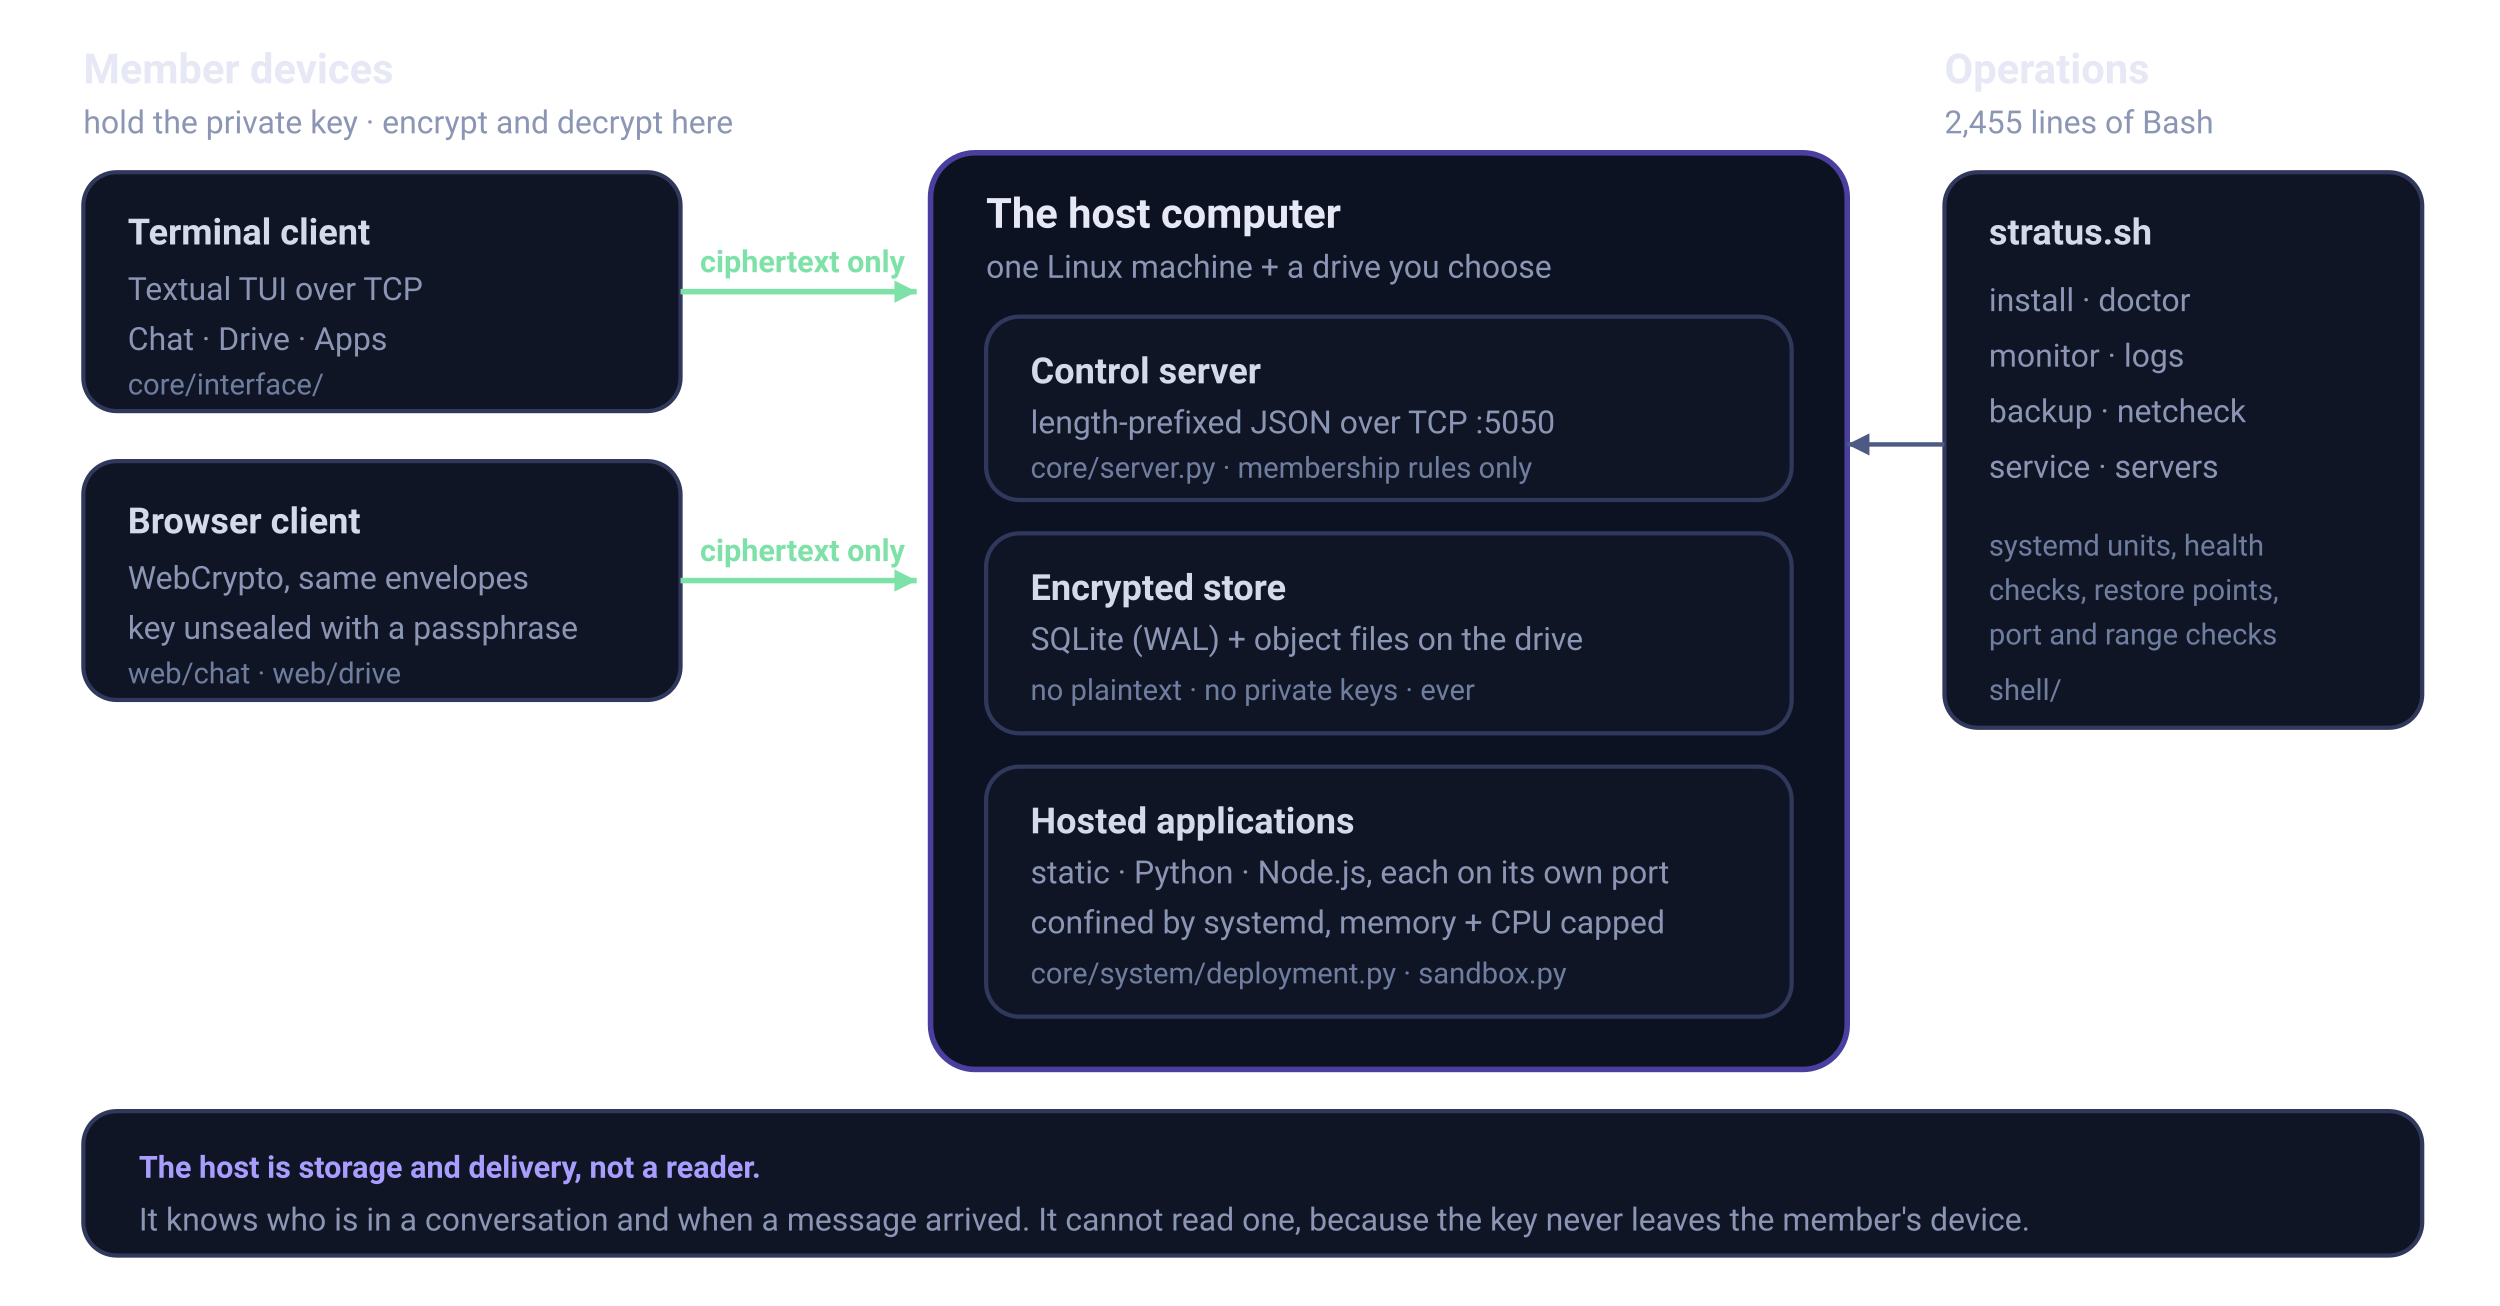
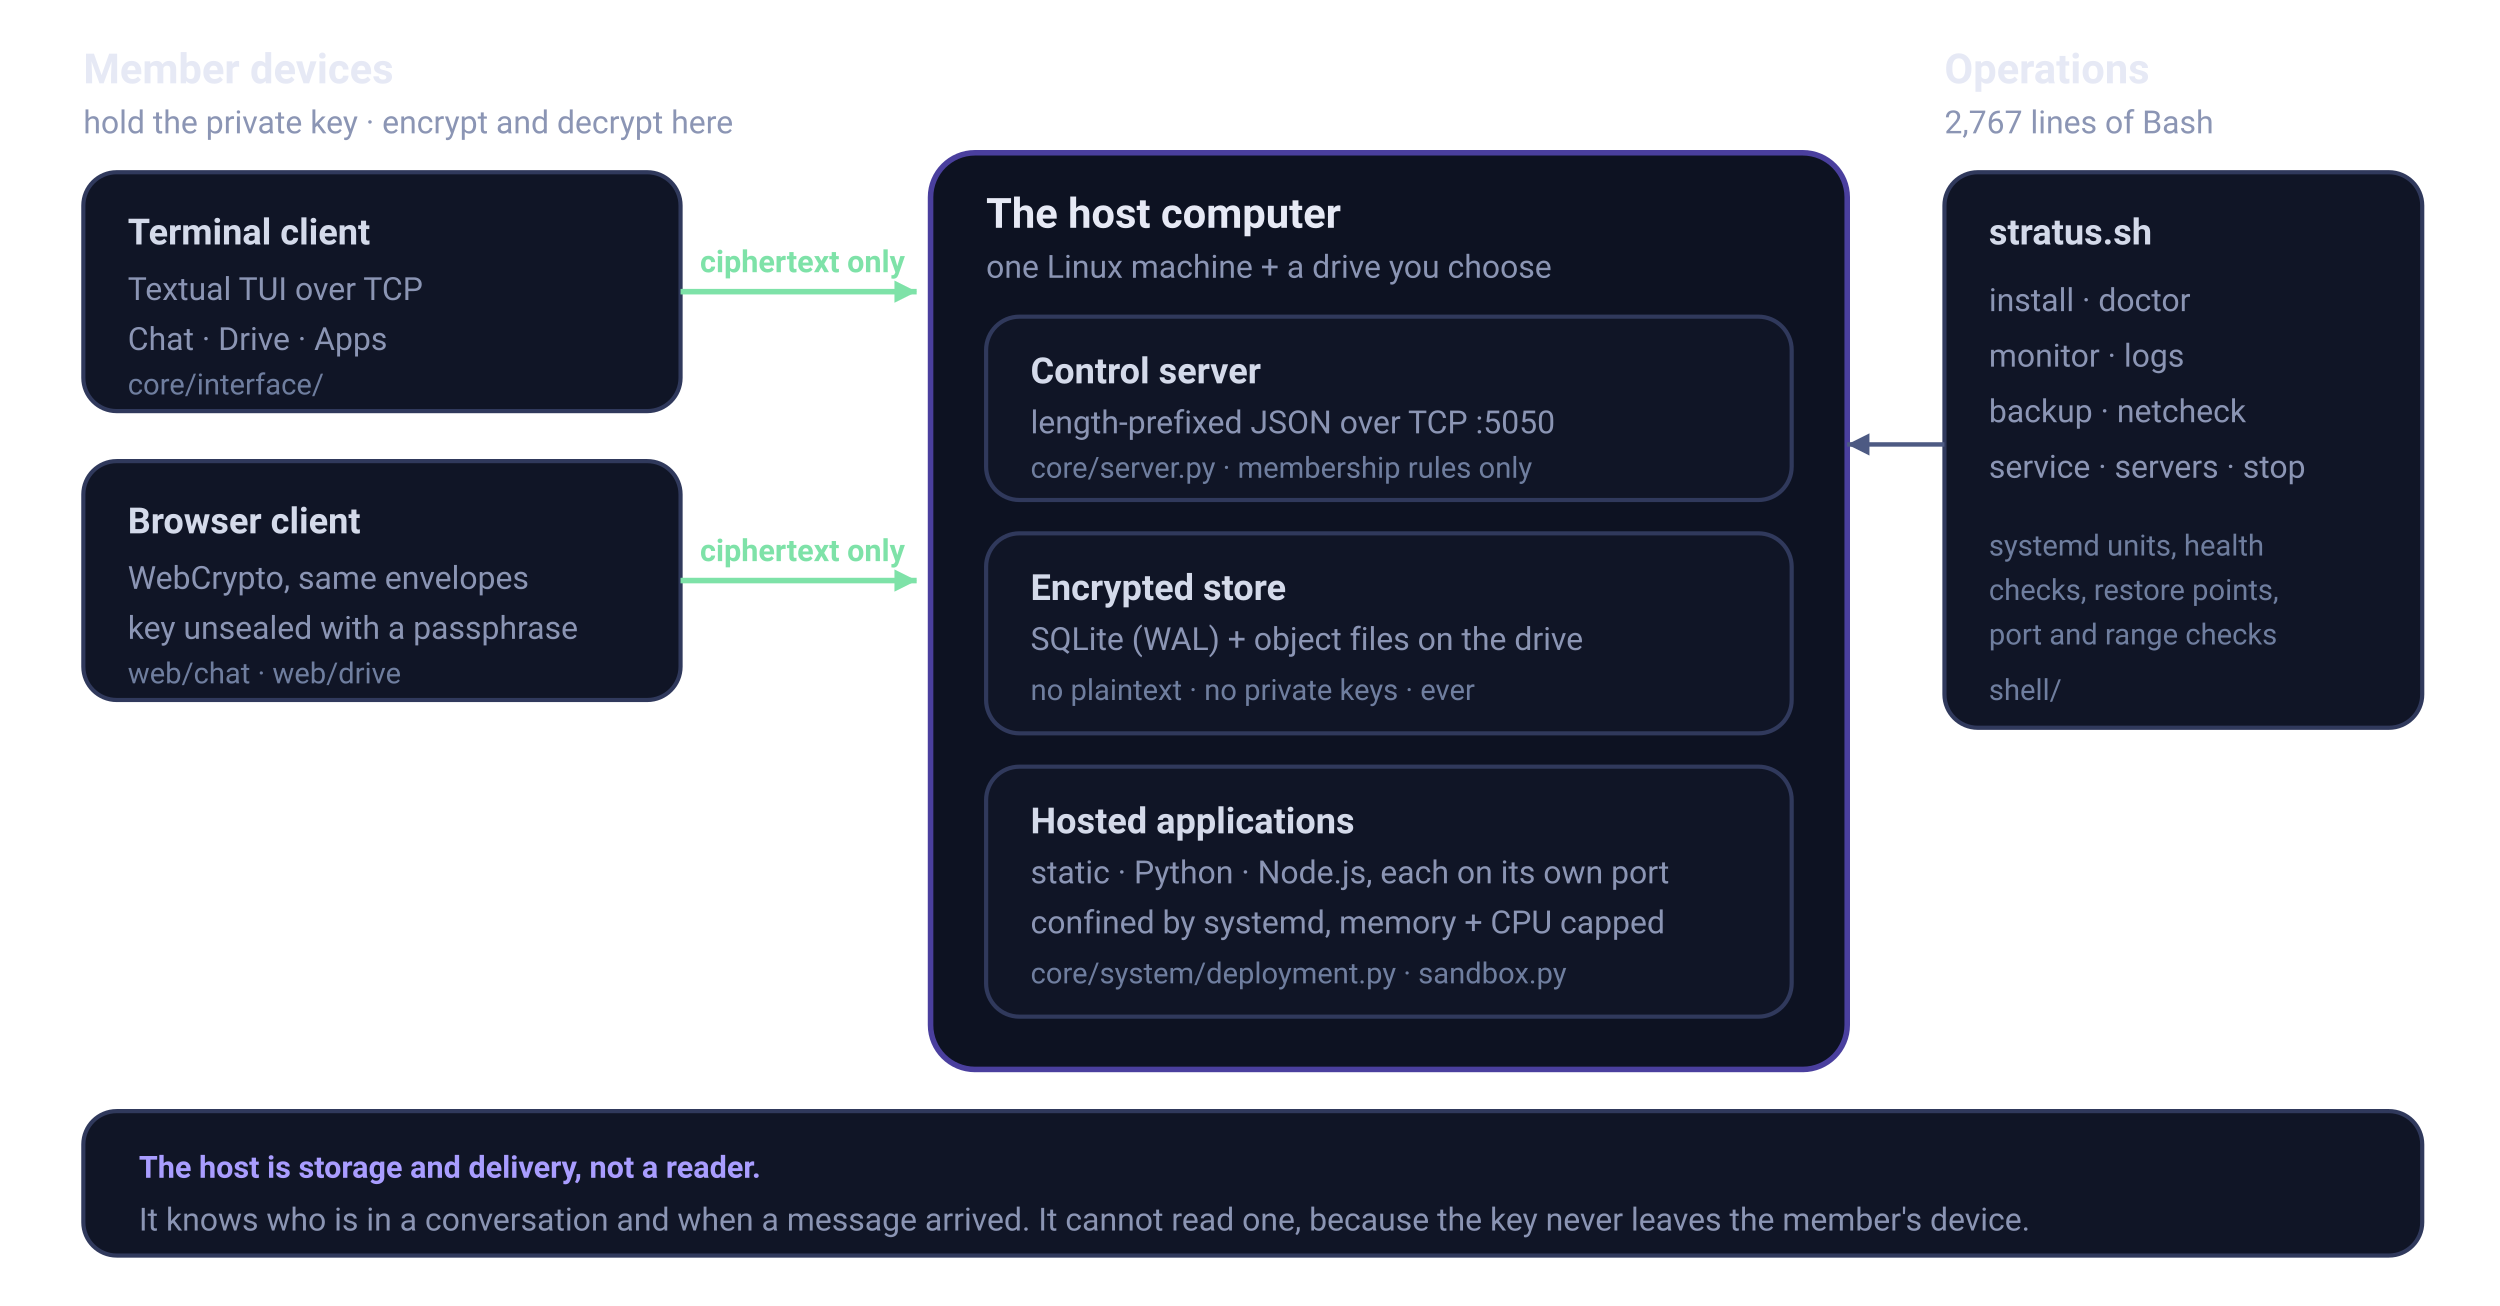
<svg xmlns="http://www.w3.org/2000/svg" viewBox="0 0 900 470" width="900" height="470" font-family="ui-sans-serif, system-ui, -apple-system, 'Segoe UI', Roboto, sans-serif">
  <style>
    .bg      { fill: none }
    .card    { fill: #101526; stroke: #30395c; stroke-width: 1.5; rx: 12 }
    .host    { fill: #0d1222; stroke: #4a3f9e; stroke-width: 2; rx: 16 }
    .accent  { fill: #a99dff }
    .title   { fill: #e6e9f5; font-size: 15px; font-weight: 700 }
    .label   { fill: #d4daea; font-size: 13px; font-weight: 600 }
    .small   { fill: #8b95b4; font-size: 11.5px }
    .tiny    { fill: #6f7e9f; font-size: 10.5px }
    .wire    { stroke: #4d5a83; stroke-width: 1.6; fill: none }
    .enc     { stroke: #7ee2a8; stroke-width: 2; fill: none }
    .greenT  { fill: #7ee2a8; font-size: 11px; font-weight: 600 }
    .purpleT { fill: #a99dff; font-size: 11px; font-weight: 600 }
  </style>
  <rect class="bg" width="900" height="470" />
  <text x="30" y="30" class="title">Member devices</text>
  <text x="30" y="48" class="small">hold the private key · encrypt and decrypt here</text>
  <rect class="card" x="30" y="62" width="215" height="86" />
  <text x="46" y="88" class="label">Terminal client</text>
  <text x="46" y="108" class="small">Textual TUI over TCP</text>
  <text x="46" y="126" class="small">Chat · Drive · Apps</text>
  <text x="46" y="142" class="tiny">core/interface/</text>
  <rect class="card" x="30" y="166" width="215" height="86" />
  <text x="46" y="192" class="label">Browser client</text>
  <text x="46" y="212" class="small">WebCrypto, same envelopes</text>
  <text x="46" y="230" class="small">key unsealed with a passphrase</text>
  <text x="46" y="246" class="tiny">web/chat · web/drive</text>
  <path class="enc" d="M245 105 H330" />
  <path class="enc" d="M245 209 H330" />
  <polygon points="330,105 322,101 322,109" fill="#7ee2a8" />
  <polygon points="330,209 322,205 322,213" fill="#7ee2a8" />
  <text x="252" y="98" class="greenT">ciphertext only</text>
  <text x="252" y="202" class="greenT">ciphertext only</text>
  <rect class="host" x="335" y="55" width="330" height="330" />
  <text x="355" y="82" class="title">The host computer</text>
  <text x="355" y="100" class="small">one Linux machine + a drive you choose</text>
  <rect class="card" x="355" y="114" width="290" height="66" />
  <text x="371" y="138" class="label">Control server</text>
  <text x="371" y="156" class="small">length-prefixed JSON over TCP :5050</text>
  <text x="371" y="172" class="tiny">core/server.py · membership rules only</text>
  <rect class="card" x="355" y="192" width="290" height="72" />
  <text x="371" y="216" class="label">Encrypted store</text>
  <text x="371" y="234" class="small">SQLite (WAL) + object files on the drive</text>
  <text x="371" y="252" class="tiny">no plaintext · no private keys · ever</text>
  <rect class="card" x="355" y="276" width="290" height="90" />
  <text x="371" y="300" class="label">Hosted applications</text>
  <text x="371" y="318" class="small">static · Python · Node.js, each on its own port</text>
  <text x="371" y="336" class="small">confined by systemd, memory + CPU capped</text>
  <text x="371" y="354" class="tiny">core/system/deployment.py · sandbox.py</text>
  <text x="700" y="30" class="title">Operations</text>
-   <text x="700" y="48" class="small">2,455 lines of Bash</text>
+   <text x="700" y="48" class="small">2,767 lines of Bash</text>
  <rect class="card" x="700" y="62" width="172" height="200" />
  <text x="716" y="88" class="label">stratus.sh</text>
  <text x="716" y="112" class="small">install · doctor</text>
  <text x="716" y="132" class="small">monitor · logs</text>
  <text x="716" y="152" class="small">backup · netcheck</text>
-   <text x="716" y="172" class="small">service · servers</text>
+   <text x="716" y="172" class="small">service · servers · stop</text>
  <text x="716" y="200" class="tiny">systemd units, health</text>
  <text x="716" y="216" class="tiny">checks, restore points,</text>
  <text x="716" y="232" class="tiny">port and range checks</text>
  <text x="716" y="252" class="tiny">shell/</text>
  <path class="wire" d="M700 160 H665" />
  <polygon points="665,160 673,156 673,164" fill="#4d5a83" />
  <rect class="card" x="30" y="400" width="842" height="52" />
  <text x="50" y="424" class="purpleT">The host is storage and delivery, not a reader.</text>
  <text x="50" y="443" class="small">It knows who is in a conversation and when a message arrived. It cannot read one, because the key never leaves the member's device.</text>
</svg>
